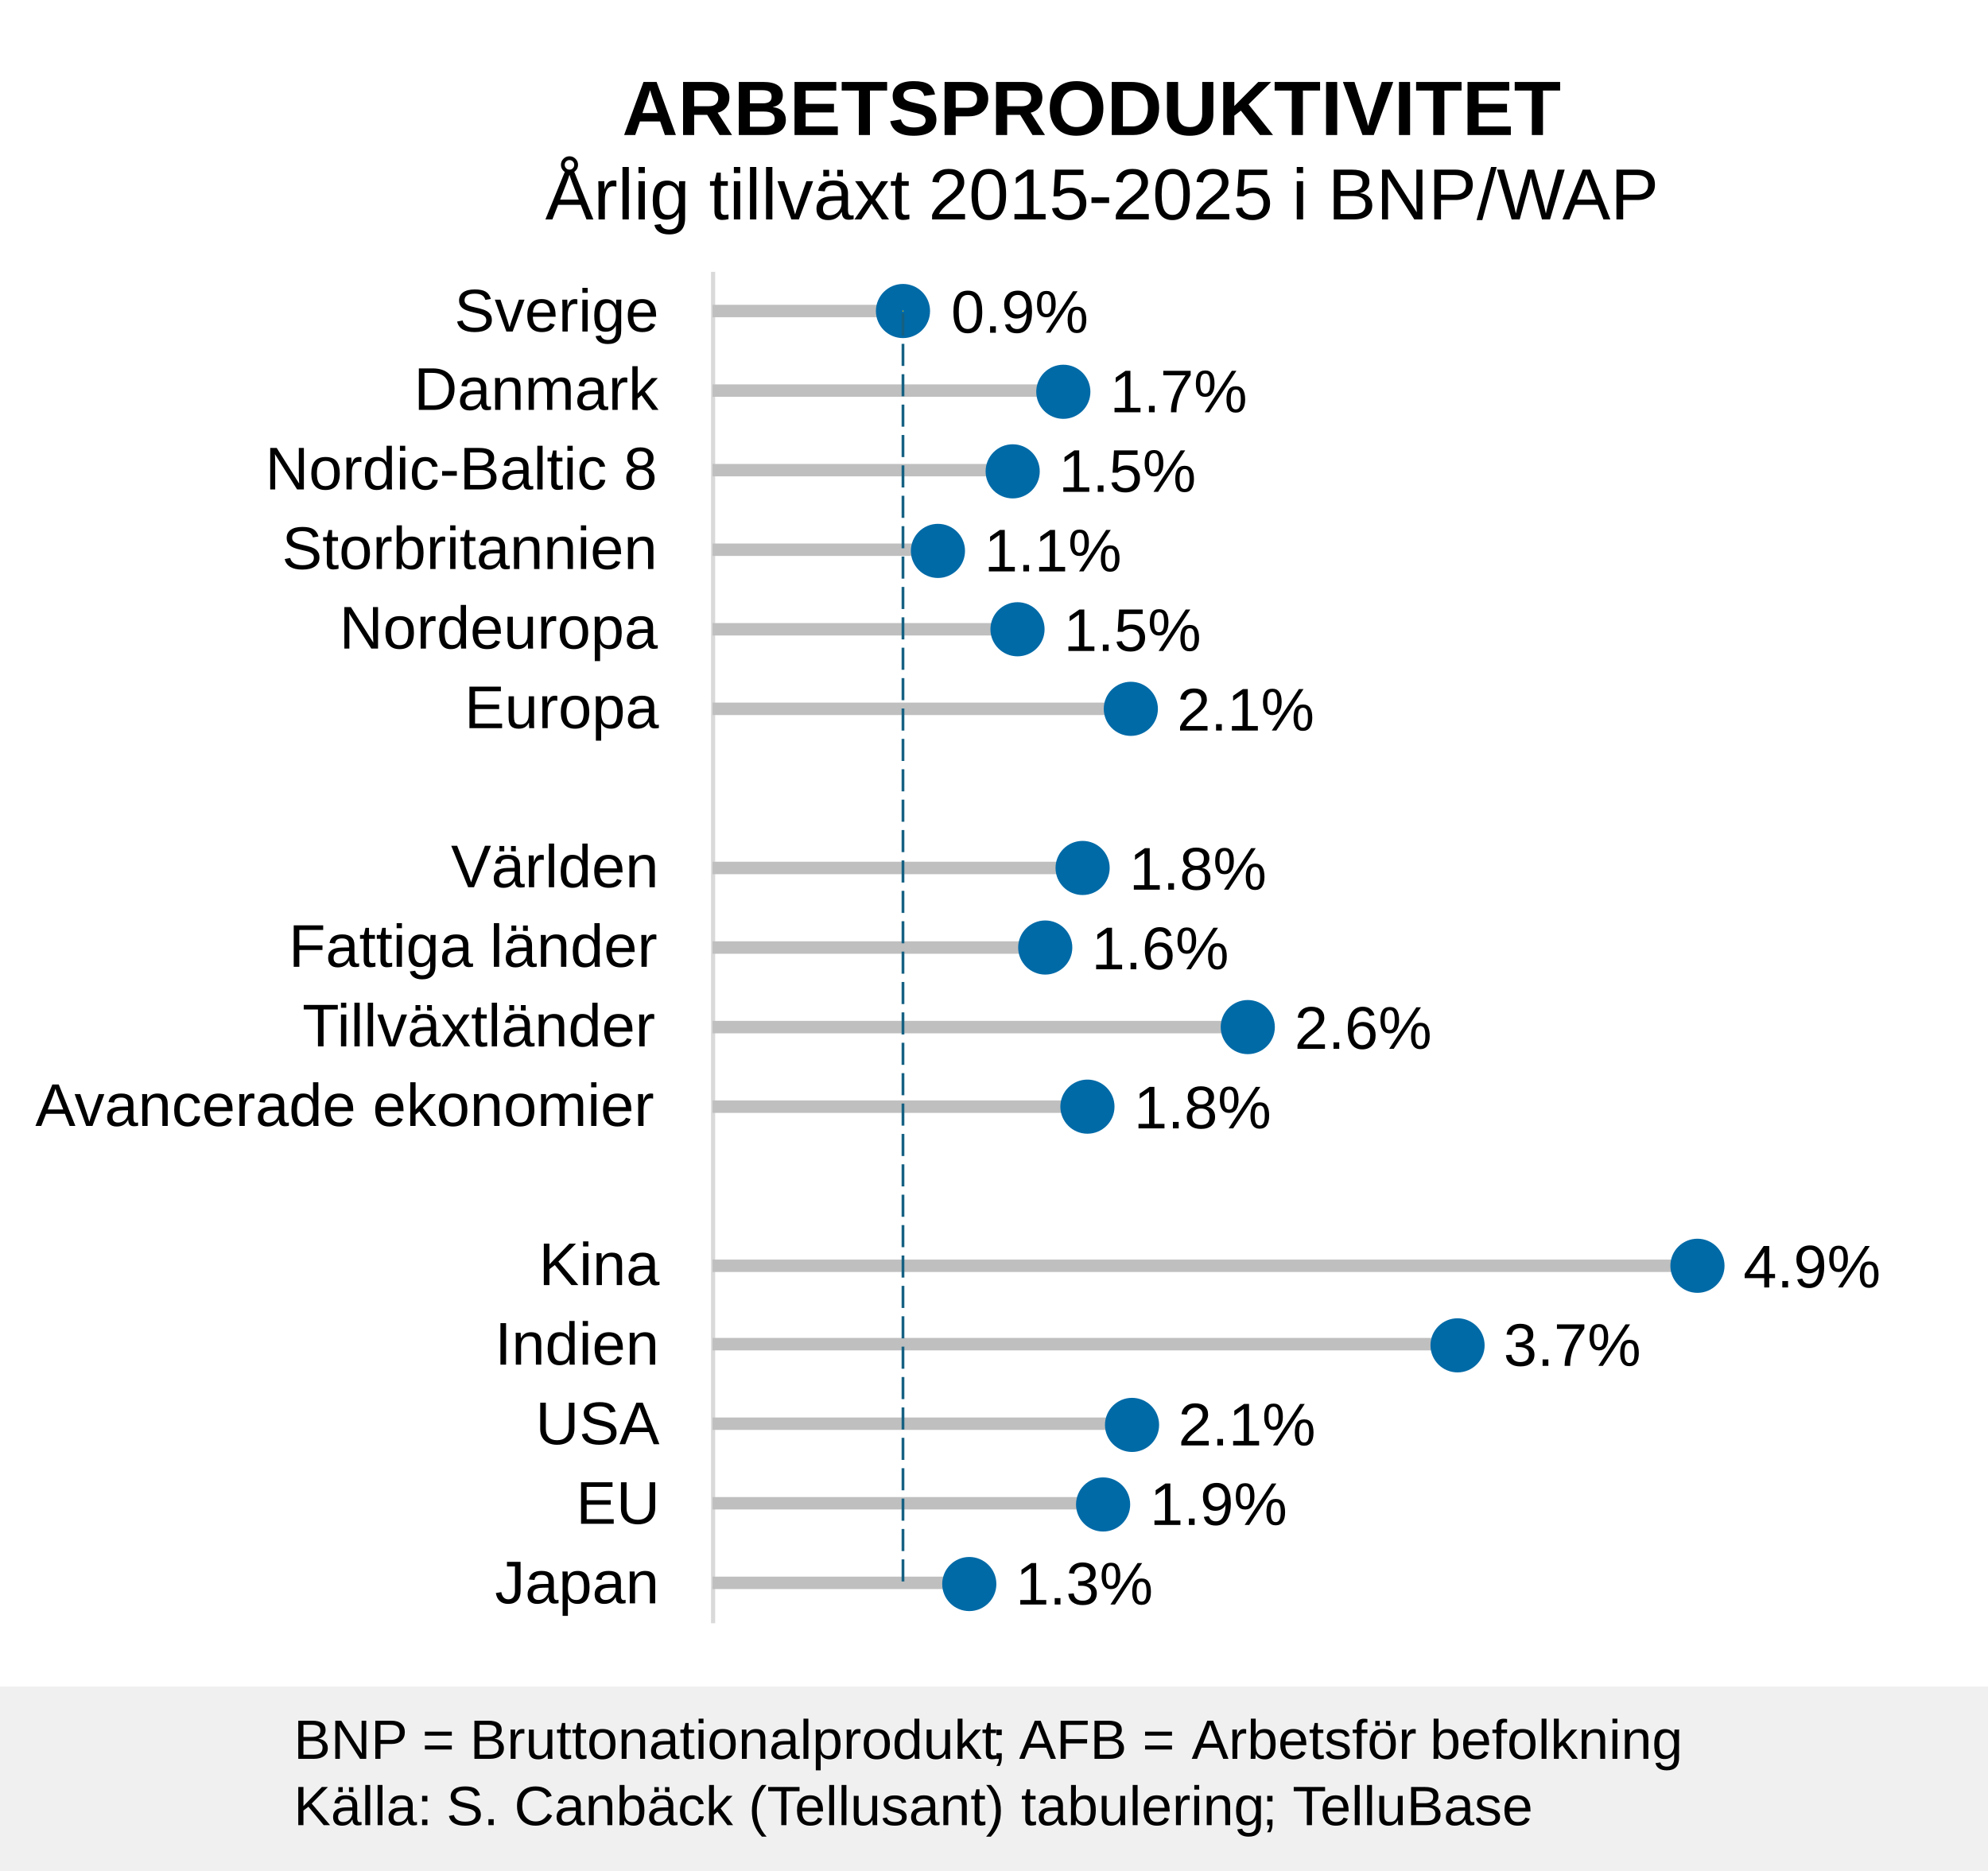
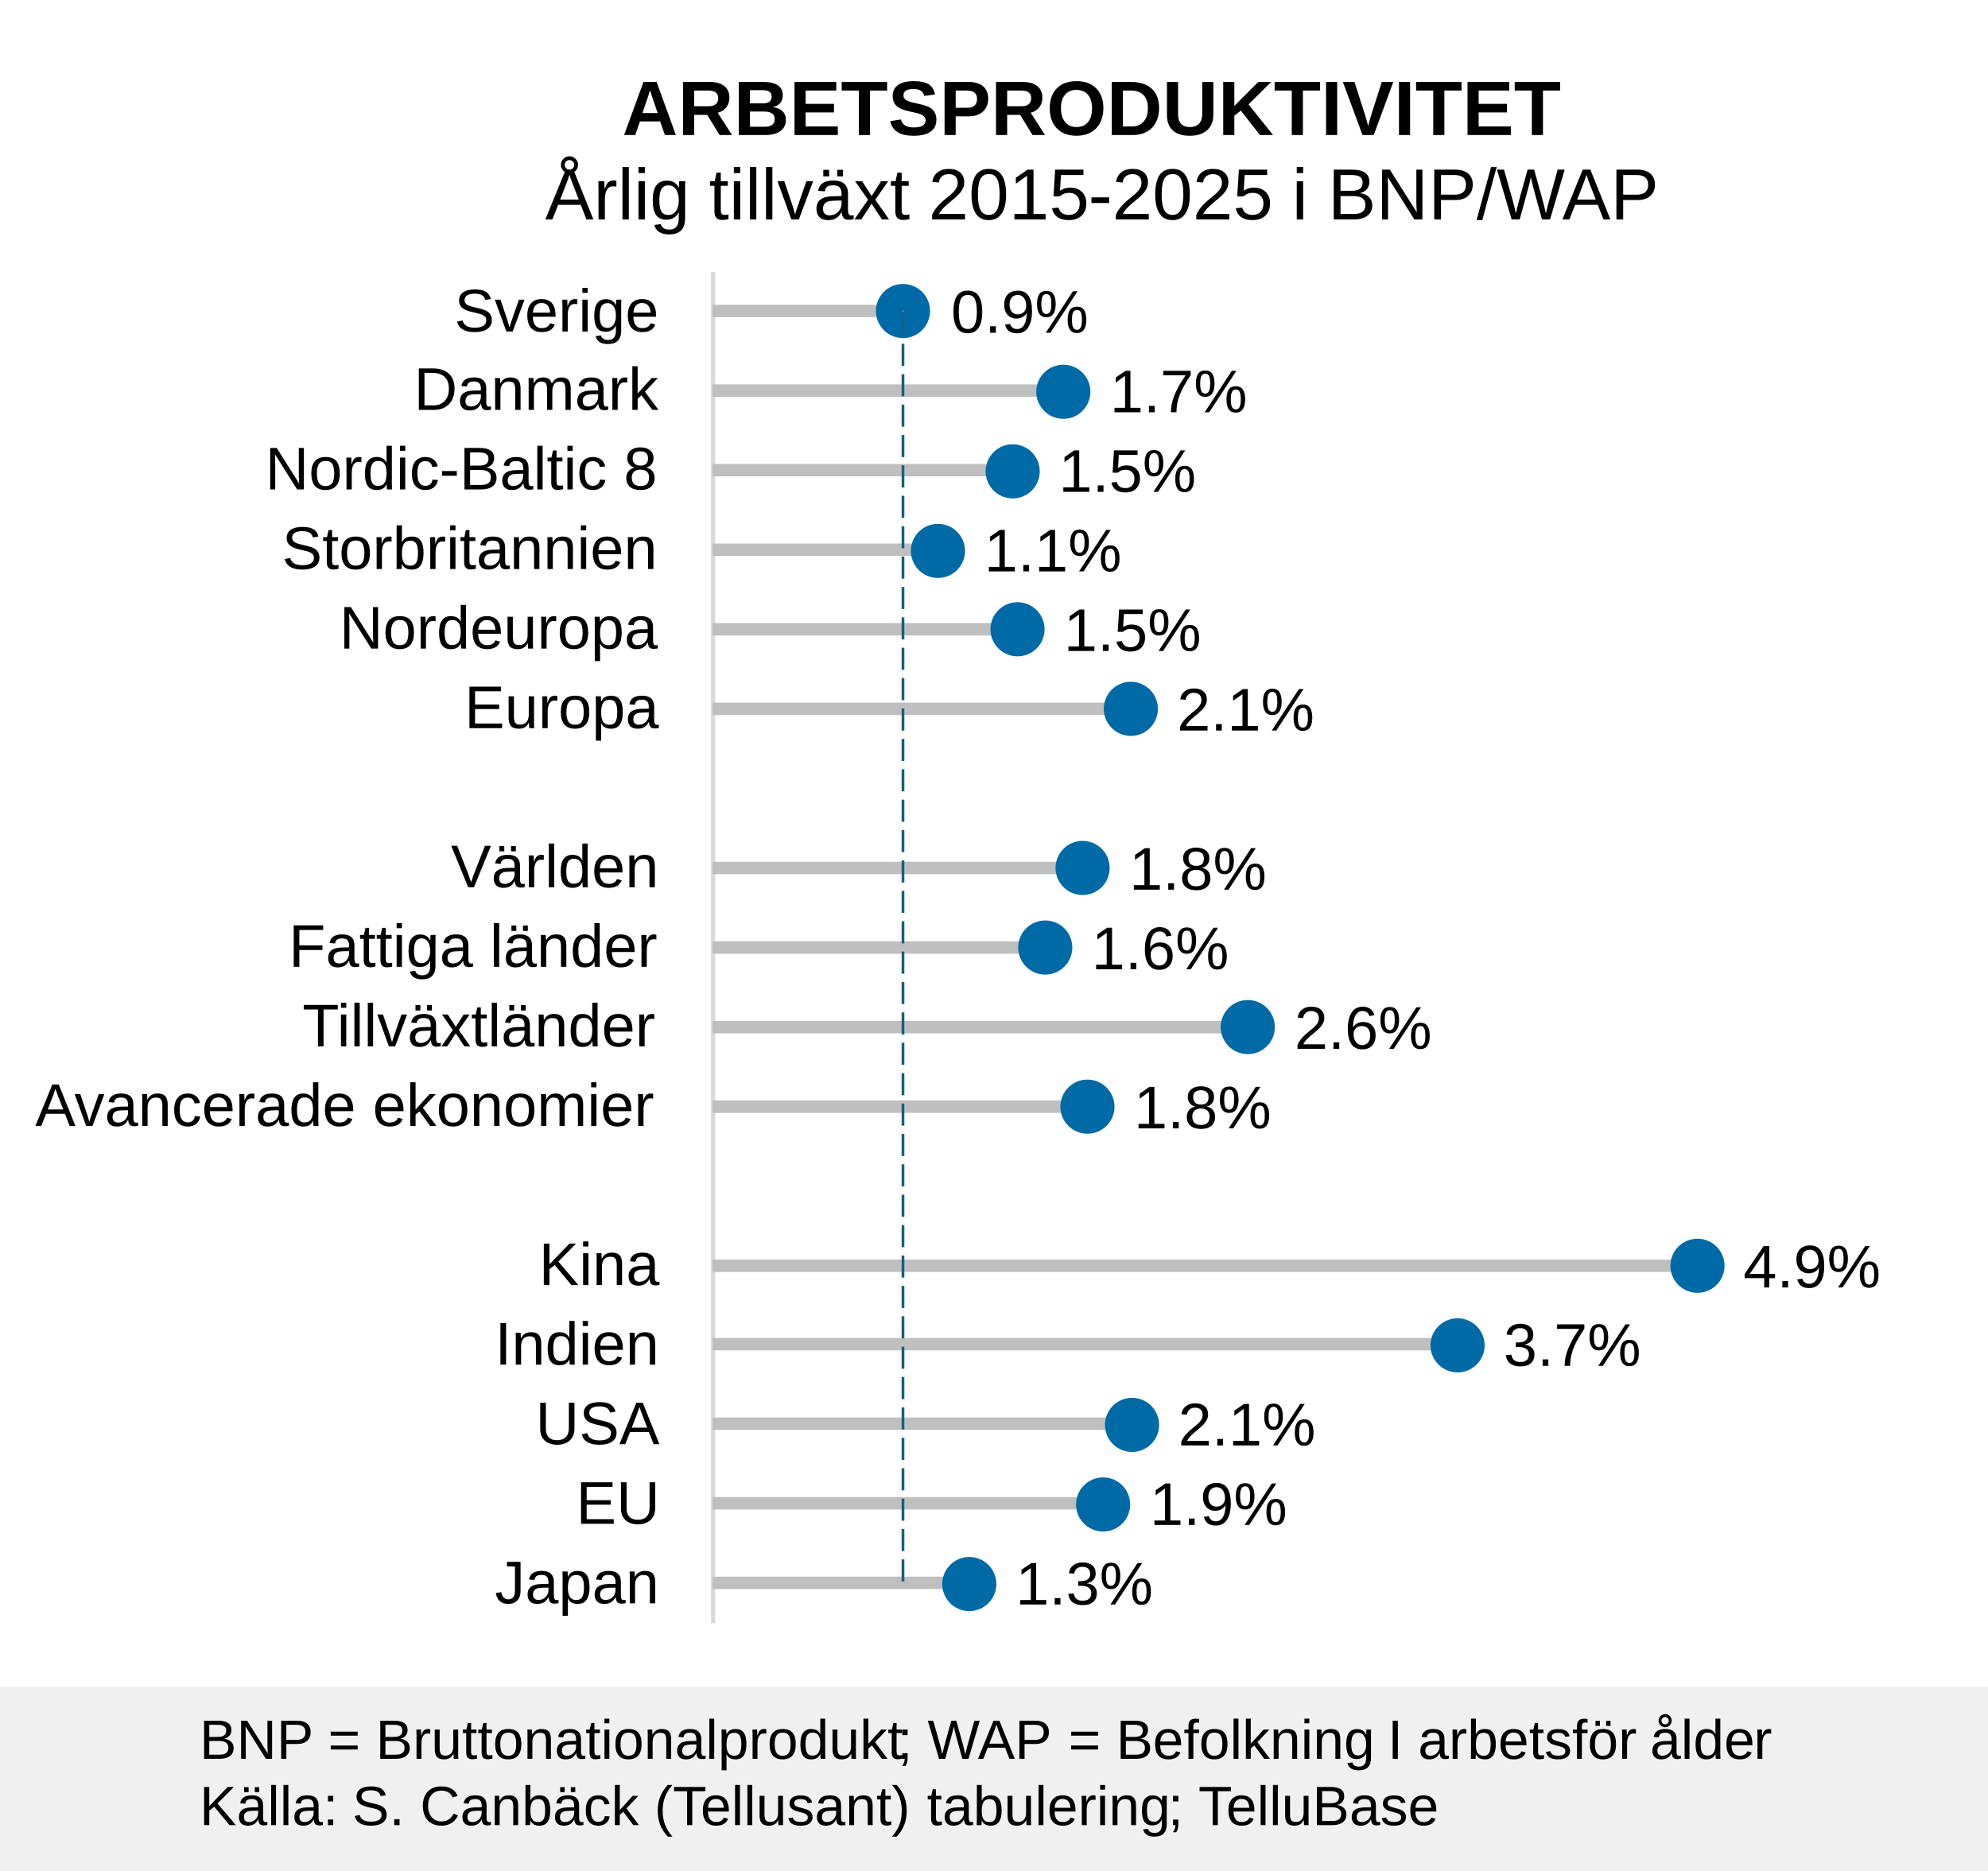
<svg xmlns="http://www.w3.org/2000/svg" width="1649" height="1552" xml:space="preserve" overflow="hidden">
  <defs>
    <clipPath id="clip0">
      <rect x="347" y="488" width="1649" height="1552" />
    </clipPath>
  </defs>
  <g clip-path="url(#clip0)" transform="translate(-347 -488)">
-     <text font-family="Arial,Arial_MSFontService,sans-serif" font-weight="400" font-size="46" transform="matrix(1 0 0 1 590.641 1947)">BNP = </text>
-     <text font-family="Arial,Arial_MSFontService,sans-serif" font-weight="400" font-size="46" transform="matrix(1 0 0 1 736.735 1947)">Bruttonationalprodukt</text>
-     <text font-family="Arial,Arial_MSFontService,sans-serif" font-weight="400" font-size="46" transform="matrix(1 0 0 1 1169.29 1947)">; AFB = </text>
-     <text font-family="Arial,Arial_MSFontService,sans-serif" font-weight="400" font-size="46" transform="matrix(1 0 0 1 1335.43 1947)">Arbetsför</text>
-     <text font-family="Arial,Arial_MSFontService,sans-serif" font-weight="400" font-size="46" transform="matrix(1 0 0 1 1533.09 1947)">befolkning</text>
-     <text font-family="Arial,Arial_MSFontService,sans-serif" font-weight="400" font-size="46" transform="matrix(1 0 0 1 590.641 2002)">Källa: </text>
-     <text font-family="Arial,Arial_MSFontService,sans-serif" font-weight="400" font-size="46" transform="matrix(1 0 0 1 717.256 2002)">S. Canbäck (Tellusant) </text>
-     <text font-family="Arial,Arial_MSFontService,sans-serif" font-weight="400" font-size="46" transform="matrix(1 0 0 1 1193.92 2002)">tabulering</text>
-     <text font-family="Arial,Arial_MSFontService,sans-serif" font-weight="400" font-size="46" transform="matrix(1 0 0 1 1393.87 2002)">; </text>
-     <text font-family="Arial,Arial_MSFontService,sans-serif" font-weight="400" font-size="46" transform="matrix(1 0 0 1 1419.08 2002)">TelluBase</text>
+     <text font-family="Arial,Arial_MSFontService,sans-serif" font-weight="400" font-size="46" transform="matrix(1 0 0 1 512.542 1947)">BNP = </text>
+     <text font-family="Arial,Arial_MSFontService,sans-serif" font-weight="400" font-size="46" transform="matrix(1 0 0 1 658.636 1947)">Bruttonationalprodukt</text>
+     <text font-family="Arial,Arial_MSFontService,sans-serif" font-weight="400" font-size="46" transform="matrix(1 0 0 1 1091.19 1947)">; </text>
+     <text font-family="Arial,Arial_MSFontService,sans-serif" font-weight="400" font-size="46" transform="matrix(1 0 0 1 1116.4 1947)">WAP</text>
+     <text font-family="Arial,Arial_MSFontService,sans-serif" font-weight="400" font-size="46" transform="matrix(1 0 0 1 1233.27 1947)">= </text>
+     <text font-family="Arial,Arial_MSFontService,sans-serif" font-weight="400" font-size="46" transform="matrix(1 0 0 1 1272.8 1947)">B</text>
+     <text font-family="Arial,Arial_MSFontService,sans-serif" font-weight="400" font-size="46" transform="matrix(1 0 0 1 1303.17 1947)">efolkning</text>
+     <text font-family="Arial,Arial_MSFontService,sans-serif" font-weight="400" font-size="46" transform="matrix(1 0 0 1 1497.96 1947)">I </text>
+     <text font-family="Arial,Arial_MSFontService,sans-serif" font-weight="400" font-size="46" transform="matrix(1 0 0 1 1523.17 1947)">arbetsför</text>
+     <text font-family="Arial,Arial_MSFontService,sans-serif" font-weight="400" font-size="46" transform="matrix(1 0 0 1 1715.67 1947)">ålde</text>
+     <text font-family="Arial,Arial_MSFontService,sans-serif" font-weight="400" font-size="46" transform="matrix(1 0 0 1 1801.6 1947)">r</text>
+     <text font-family="Arial,Arial_MSFontService,sans-serif" font-weight="400" font-size="46" transform="matrix(1 0 0 1 512.542 2002)">Källa: </text>
+     <text font-family="Arial,Arial_MSFontService,sans-serif" font-weight="400" font-size="46" transform="matrix(1 0 0 1 639.157 2002)">S. Canbäck (Tellusant) </text>
+     <text font-family="Arial,Arial_MSFontService,sans-serif" font-weight="400" font-size="46" transform="matrix(1 0 0 1 1115.82 2002)">tabulering</text>
+     <text font-family="Arial,Arial_MSFontService,sans-serif" font-weight="400" font-size="46" transform="matrix(1 0 0 1 1315.77 2002)">; </text>
+     <text font-family="Arial,Arial_MSFontService,sans-serif" font-weight="400" font-size="46" transform="matrix(1 0 0 1 1340.98 2002)">TelluBase</text>
    <rect x="347" y="488" width="1649" height="1399" fill="#FFFFFF" />
    <g>
      <path d="M0 0 0 1121" stroke="#D9D9D9" stroke-width="3.438" stroke-linejoin="round" stroke-miterlimit="10" fill="none" fill-rule="evenodd" transform="matrix(1 0 0 -1 938.5 1834.5)" />
    </g>
    <g>
      <path d="M1151 1801 938 1801" stroke="#BFBFBF" stroke-width="10.312" stroke-linejoin="round" stroke-miterlimit="10" fill="none" />
    </g>
    <g>
      <path d="M1262 1735 938 1735" stroke="#BFBFBF" stroke-width="10.312" stroke-linejoin="round" stroke-miterlimit="10" fill="none" />
    </g>
    <g>
      <path d="M1285 1669 938 1669" stroke="#BFBFBF" stroke-width="10.312" stroke-linejoin="round" stroke-miterlimit="10" fill="none" />
    </g>
    <g>
      <path d="M1555 1603 938 1603" stroke="#BFBFBF" stroke-width="10.312" stroke-linejoin="round" stroke-miterlimit="10" fill="none" />
    </g>
    <g>
      <path d="M1754 1538 938 1538" stroke="#BFBFBF" stroke-width="10.312" stroke-linejoin="round" stroke-miterlimit="10" fill="none" />
    </g>
    <g>
      <path d="M1249 1406 938 1406" stroke="#BFBFBF" stroke-width="10.312" stroke-linejoin="round" stroke-miterlimit="10" fill="none" />
    </g>
    <g>
      <path d="M1382 1340 938 1340" stroke="#BFBFBF" stroke-width="10.312" stroke-linejoin="round" stroke-miterlimit="10" fill="none" />
    </g>
    <g>
      <path d="M1213 1274 938 1274" stroke="#BFBFBF" stroke-width="10.312" stroke-linejoin="round" stroke-miterlimit="10" fill="none" />
    </g>
    <g>
      <path d="M1245 1208 938 1208" stroke="#BFBFBF" stroke-width="10.312" stroke-linejoin="round" stroke-miterlimit="10" fill="none" />
    </g>
    <g>
      <path d="M1284 1076 938 1076" stroke="#BFBFBF" stroke-width="10.312" stroke-linejoin="round" stroke-miterlimit="10" fill="none" />
    </g>
    <g>
      <path d="M1190 1010 938 1010" stroke="#BFBFBF" stroke-width="10.312" stroke-linejoin="round" stroke-miterlimit="10" fill="none" />
    </g>
    <g>
      <path d="M1124 944 938 944" stroke="#BFBFBF" stroke-width="10.312" stroke-linejoin="round" stroke-miterlimit="10" fill="none" />
    </g>
    <g>
      <path d="M1186 878 938 878" stroke="#BFBFBF" stroke-width="10.312" stroke-linejoin="round" stroke-miterlimit="10" fill="none" />
    </g>
    <g>
      <path d="M1229 812 938 812" stroke="#BFBFBF" stroke-width="10.312" stroke-linejoin="round" stroke-miterlimit="10" fill="none" />
    </g>
    <g>
      <path d="M1097 746 938 746" stroke="#BFBFBF" stroke-width="10.312" stroke-linejoin="round" stroke-miterlimit="10" fill="none" />
    </g>
    <g>
      <path d="M1162 1802C1162 1808.07 1157.07 1812.99 1151 1812.99 1144.92 1812.99 1140 1808.07 1140 1802 1140 1795.92 1144.92 1791 1151 1791 1157.07 1791 1162 1795.92 1162 1802Z" stroke="#006AA7" stroke-width="22.917" stroke-linejoin="round" stroke-miterlimit="10" fill="#006AA7" />
      <path d="M1273 1736C1273 1742.07 1268.07 1746.99 1262 1746.99 1255.92 1746.99 1251 1742.07 1251 1736 1251 1729.92 1255.92 1725 1262 1725 1268.07 1725 1273 1729.92 1273 1736Z" stroke="#006AA7" stroke-width="22.917" stroke-linejoin="round" stroke-miterlimit="10" fill="#006AA7" />
      <path d="M1297 1670C1297 1676.07 1292.07 1680.99 1286 1680.99 1279.92 1680.99 1275 1676.07 1275 1670 1275 1663.92 1279.92 1659 1286 1659 1292.07 1659 1297 1663.92 1297 1670Z" stroke="#006AA7" stroke-width="22.917" stroke-linejoin="round" stroke-miterlimit="10" fill="#006AA7" />
      <path d="M1567 1604C1567 1610.07 1562.07 1614.99 1556 1614.99 1549.92 1614.99 1545 1610.07 1545 1604 1545 1597.92 1549.92 1593 1556 1593 1562.07 1593 1567 1597.92 1567 1604Z" stroke="#006AA7" stroke-width="22.917" stroke-linejoin="round" stroke-miterlimit="10" fill="#006AA7" />
      <path d="M1766 1538C1766 1544.07 1761.07 1548.99 1755 1548.99 1748.92 1548.99 1744 1544.07 1744 1538 1744 1531.92 1748.92 1527 1755 1527 1761.07 1527 1766 1531.92 1766 1538Z" stroke="#006AA7" stroke-width="22.917" stroke-linejoin="round" stroke-miterlimit="10" fill="#006AA7" />
      <path d="M1260 1406C1260 1412.07 1255.07 1416.99 1249 1416.99 1242.92 1416.99 1238 1412.07 1238 1406 1238 1399.92 1242.92 1395 1249 1395 1255.07 1395 1260 1399.92 1260 1406Z" stroke="#006AA7" stroke-width="22.917" stroke-linejoin="round" stroke-miterlimit="10" fill="#006AA7" />
      <path d="M1393 1340C1393 1346.07 1388.07 1350.99 1382 1350.99 1375.92 1350.99 1371 1346.07 1371 1340 1371 1333.92 1375.92 1329 1382 1329 1388.07 1329 1393 1333.92 1393 1340Z" stroke="#006AA7" stroke-width="22.917" stroke-linejoin="round" stroke-miterlimit="10" fill="#006AA7" />
      <path d="M1225 1274C1225 1280.07 1220.07 1284.99 1214 1284.99 1207.92 1284.99 1203 1280.07 1203 1274 1203 1267.92 1207.92 1263 1214 1263 1220.07 1263 1225 1267.92 1225 1274Z" stroke="#006AA7" stroke-width="22.917" stroke-linejoin="round" stroke-miterlimit="10" fill="#006AA7" />
      <path d="M1256 1208C1256 1214.07 1251.07 1218.99 1245 1218.99 1238.92 1218.99 1234 1214.07 1234 1208 1234 1201.92 1238.92 1197 1245 1197 1251.07 1197 1256 1201.92 1256 1208Z" stroke="#006AA7" stroke-width="22.917" stroke-linejoin="round" stroke-miterlimit="10" fill="#006AA7" />
      <path d="M1296 1076C1296 1082.07 1291.07 1086.99 1285 1086.99 1278.92 1086.99 1274 1082.07 1274 1076 1274 1069.92 1278.92 1065 1285 1065 1291.07 1065 1296 1069.92 1296 1076Z" stroke="#006AA7" stroke-width="22.917" stroke-linejoin="round" stroke-miterlimit="10" fill="#006AA7" />
      <path d="M1202 1010C1202 1016.07 1197.07 1020.99 1191 1020.99 1184.92 1020.99 1180 1016.07 1180 1010 1180 1003.92 1184.92 998.996 1191 998.996 1197.07 998.996 1202 1003.92 1202 1010Z" stroke="#006AA7" stroke-width="22.917" stroke-linejoin="round" stroke-miterlimit="10" fill="#006AA7" />
      <path d="M1136 944.995C1136 951.07 1131.07 955.995 1125 955.995 1118.92 955.995 1114 951.07 1114 944.995 1114 938.92 1118.92 933.996 1125 933.996 1131.07 933.996 1136 938.92 1136 944.995Z" stroke="#006AA7" stroke-width="22.917" stroke-linejoin="round" stroke-miterlimit="10" fill="#006AA7" />
      <path d="M1198 878.995C1198 885.07 1193.07 889.995 1187 889.995 1180.92 889.995 1176 885.07 1176 878.995 1176 872.92 1180.92 867.996 1187 867.996 1193.07 867.996 1198 872.92 1198 878.995Z" stroke="#006AA7" stroke-width="22.917" stroke-linejoin="round" stroke-miterlimit="10" fill="#006AA7" />
      <path d="M1240 812.995C1240 819.07 1235.07 823.995 1229 823.995 1222.92 823.995 1218 819.07 1218 812.995 1218 806.92 1222.92 801.996 1229 801.996 1235.07 801.996 1240 806.92 1240 812.995Z" stroke="#006AA7" stroke-width="22.917" stroke-linejoin="round" stroke-miterlimit="10" fill="#006AA7" />
    </g>
    <g>
      <path d="M1107 746C1107 752.075 1102.08 757 1096 757 1089.93 757 1085 752.075 1085 746 1085 739.925 1089.93 735 1096 735 1102.08 735 1107 739.925 1107 746Z" stroke="#006AA7" stroke-width="22.917" stroke-linejoin="round" stroke-miterlimit="10" fill="#FECC02" />
    </g>
    <g>
      <text font-family="Arial,Arial_MSFontService,sans-serif" font-weight="400" font-size="50" transform="matrix(1 0 0 1 1189.48 1819)">1.3%</text>
    </g>
    <g>
      <text font-family="Arial,Arial_MSFontService,sans-serif" font-weight="400" font-size="50" transform="matrix(1 0 0 1 1300.78 1753)">1.9%</text>
    </g>
    <g>
      <text font-family="Arial,Arial_MSFontService,sans-serif" font-weight="400" font-size="50" transform="matrix(1 0 0 1 1324.34 1687)">2.1%</text>
    </g>
    <g>
      <text font-family="Arial,Arial_MSFontService,sans-serif" font-weight="400" font-size="50" transform="matrix(1 0 0 1 1594.19 1621)">3.7%</text>
    </g>
    <g>
      <text font-family="Arial,Arial_MSFontService,sans-serif" font-weight="400" font-size="50" transform="matrix(1 0 0 1 1793.02 1556)">4.9%</text>
    </g>
    <g>
      <text font-family="Arial,Arial_MSFontService,sans-serif" font-weight="400" font-size="50" transform="matrix(1 0 0 1 1287.55 1424)">1.8%</text>
    </g>
    <g>
      <text font-family="Arial,Arial_MSFontService,sans-serif" font-weight="400" font-size="50" transform="matrix(1 0 0 1 1420.73 1358)">2.6%</text>
    </g>
    <g>
      <text font-family="Arial,Arial_MSFontService,sans-serif" font-weight="400" font-size="50" transform="matrix(1 0 0 1 1252.4 1292)">1.6%</text>
    </g>
    <g>
      <text font-family="Arial,Arial_MSFontService,sans-serif" font-weight="400" font-size="50" transform="matrix(1 0 0 1 1283.67 1226)">1.8%</text>
    </g>
    <g>
      <text font-family="Arial,Arial_MSFontService,sans-serif" font-weight="400" font-size="50" transform="matrix(1 0 0 1 1323.32 1094)">2.1%</text>
    </g>
    <g>
      <text font-family="Arial,Arial_MSFontService,sans-serif" font-weight="400" font-size="50" transform="matrix(1 0 0 1 1229.42 1028)">1.5%</text>
    </g>
    <g>
      <text font-family="Arial,Arial_MSFontService,sans-serif" font-weight="400" font-size="50" transform="matrix(1 0 0 1 1163.44 962)">1.1%</text>
    </g>
    <g>
      <text font-family="Arial,Arial_MSFontService,sans-serif" font-weight="400" font-size="50" transform="matrix(1 0 0 1 1225.18 896)">1.5%</text>
    </g>
    <g>
      <text font-family="Arial,Arial_MSFontService,sans-serif" font-weight="400" font-size="50" transform="matrix(1 0 0 1 1267.65 830)">1.7%</text>
    </g>
    <g>
      <text font-family="Arial,Arial_MSFontService,sans-serif" font-weight="400" font-size="50" transform="matrix(1 0 0 1 1135.89 764)">0.9%</text>
    </g>
    <g>
      <text font-family="Arial,Arial_MSFontService,sans-serif" font-weight="400" font-size="50" transform="matrix(1 0 0 1 757.489 1818)">Japan</text>
    </g>
    <g>
      <text font-family="Arial,Arial_MSFontService,sans-serif" font-weight="400" font-size="50" transform="matrix(1 0 0 1 824.863 1752)">EU</text>
    </g>
    <g>
      <text font-family="Arial,Arial_MSFontService,sans-serif" font-weight="400" font-size="50" transform="matrix(1 0 0 1 791.244 1686)">USA</text>
    </g>
    <g>
      <text font-family="Arial,Arial_MSFontService,sans-serif" font-weight="400" font-size="50" transform="matrix(1 0 0 1 757.488 1620)">Indien</text>
    </g>
    <g>
      <text font-family="Arial,Arial_MSFontService,sans-serif" font-weight="400" font-size="50" transform="matrix(1 0 0 1 793.971 1554)">Kina</text>
    </g>
    <g>
      <text font-family="Arial,Arial_MSFontService,sans-serif" font-weight="400" font-size="50" transform="matrix(1 0 0 1 376.292 1422)">Avancerade ekonomier</text>
    </g>
    <g>
      <text font-family="Arial,Arial_MSFontService,sans-serif" font-weight="400" font-size="50" transform="matrix(1 0 0 1 597.804 1356)">Tillväxtländer</text>
    </g>
    <g>
      <text font-family="Arial,Arial_MSFontService,sans-serif" font-weight="400" font-size="50" transform="matrix(1 0 0 1 586.529 1290)">Fattiga länder</text>
    </g>
    <g>
      <text font-family="Arial,Arial_MSFontService,sans-serif" font-weight="400" font-size="50" transform="matrix(1 0 0 1 721.073 1224)">Världen</text>
    </g>
    <g>
      <text font-family="Arial,Arial_MSFontService,sans-serif" font-weight="400" font-size="50" transform="matrix(1 0 0 1 732.28 1092)">Europa</text>
    </g>
    <g>
      <text font-family="Arial,Arial_MSFontService,sans-serif" font-weight="400" font-size="50" transform="matrix(1 0 0 1 628.536 1026)">Nordeuropa</text>
    </g>
    <g>
      <text font-family="Arial,Arial_MSFontService,sans-serif" font-weight="400" font-size="50" transform="matrix(1 0 0 1 580.914 960)">Storbritannien</text>
    </g>
    <g>
      <text font-family="Arial,Arial_MSFontService,sans-serif" font-weight="400" font-size="50" transform="matrix(1 0 0 1 567.026 894)">Nordic-Baltic 8</text>
    </g>
    <g>
      <text font-family="Arial,Arial_MSFontService,sans-serif" font-weight="400" font-size="50" transform="matrix(1 0 0 1 690.319 828)">Danmark</text>
    </g>
    <g>
      <text font-family="Arial,Arial_MSFontService,sans-serif" font-weight="400" font-size="50" transform="matrix(1 0 0 1 723.915 763)">Sverige</text>
    </g>
    <g>
      <text font-family="Arial,Arial_MSFontService,sans-serif" font-weight="700" font-size="64" transform="matrix(1 0 0 1 863.1 600)">ARBETSPRODUKTIVITET</text>
    </g>
    <g>
      <text font-family="Arial,Arial_MSFontService,sans-serif" font-weight="400" font-size="60" transform="matrix(1 0 0 1 799.277 670)">Årlig</text>
    </g>
    <g>
      <text font-family="Arial,Arial_MSFontService,sans-serif" font-weight="400" font-size="60" transform="matrix(1 0 0 1 935.035 670)">tillväxt</text>
    </g>
    <g>
      <text font-family="Arial,Arial_MSFontService,sans-serif" font-weight="400" font-size="60" transform="matrix(1 0 0 1 1117.13 670)">2015</text>
    </g>
    <g>
      <text font-family="Arial,Arial_MSFontService,sans-serif" font-weight="400" font-size="60" transform="matrix(1 0 0 1 1249.68 670)">-</text>
    </g>
    <g>
      <text font-family="Arial,Arial_MSFontService,sans-serif" font-weight="400" font-size="60" transform="matrix(1 0 0 1 1269.53 670)">2025 </text>
    </g>
    <g>
      <text font-family="Arial,Arial_MSFontService,sans-serif" font-weight="400" font-size="60" transform="matrix(1 0 0 1 1418.62 670)">i</text>
    </g>
    <g>
      <text font-family="Arial,Arial_MSFontService,sans-serif" font-weight="400" font-size="60" transform="matrix(1 0 0 1 1448.41 670)">BNP/WAP</text>
    </g>
    <path d="M1096 748 1096 1802.17" stroke="#156082" stroke-width="2.292" stroke-miterlimit="8" stroke-dasharray="18.333 6.875" fill="none" fill-rule="evenodd" />
  </g>
</svg>
